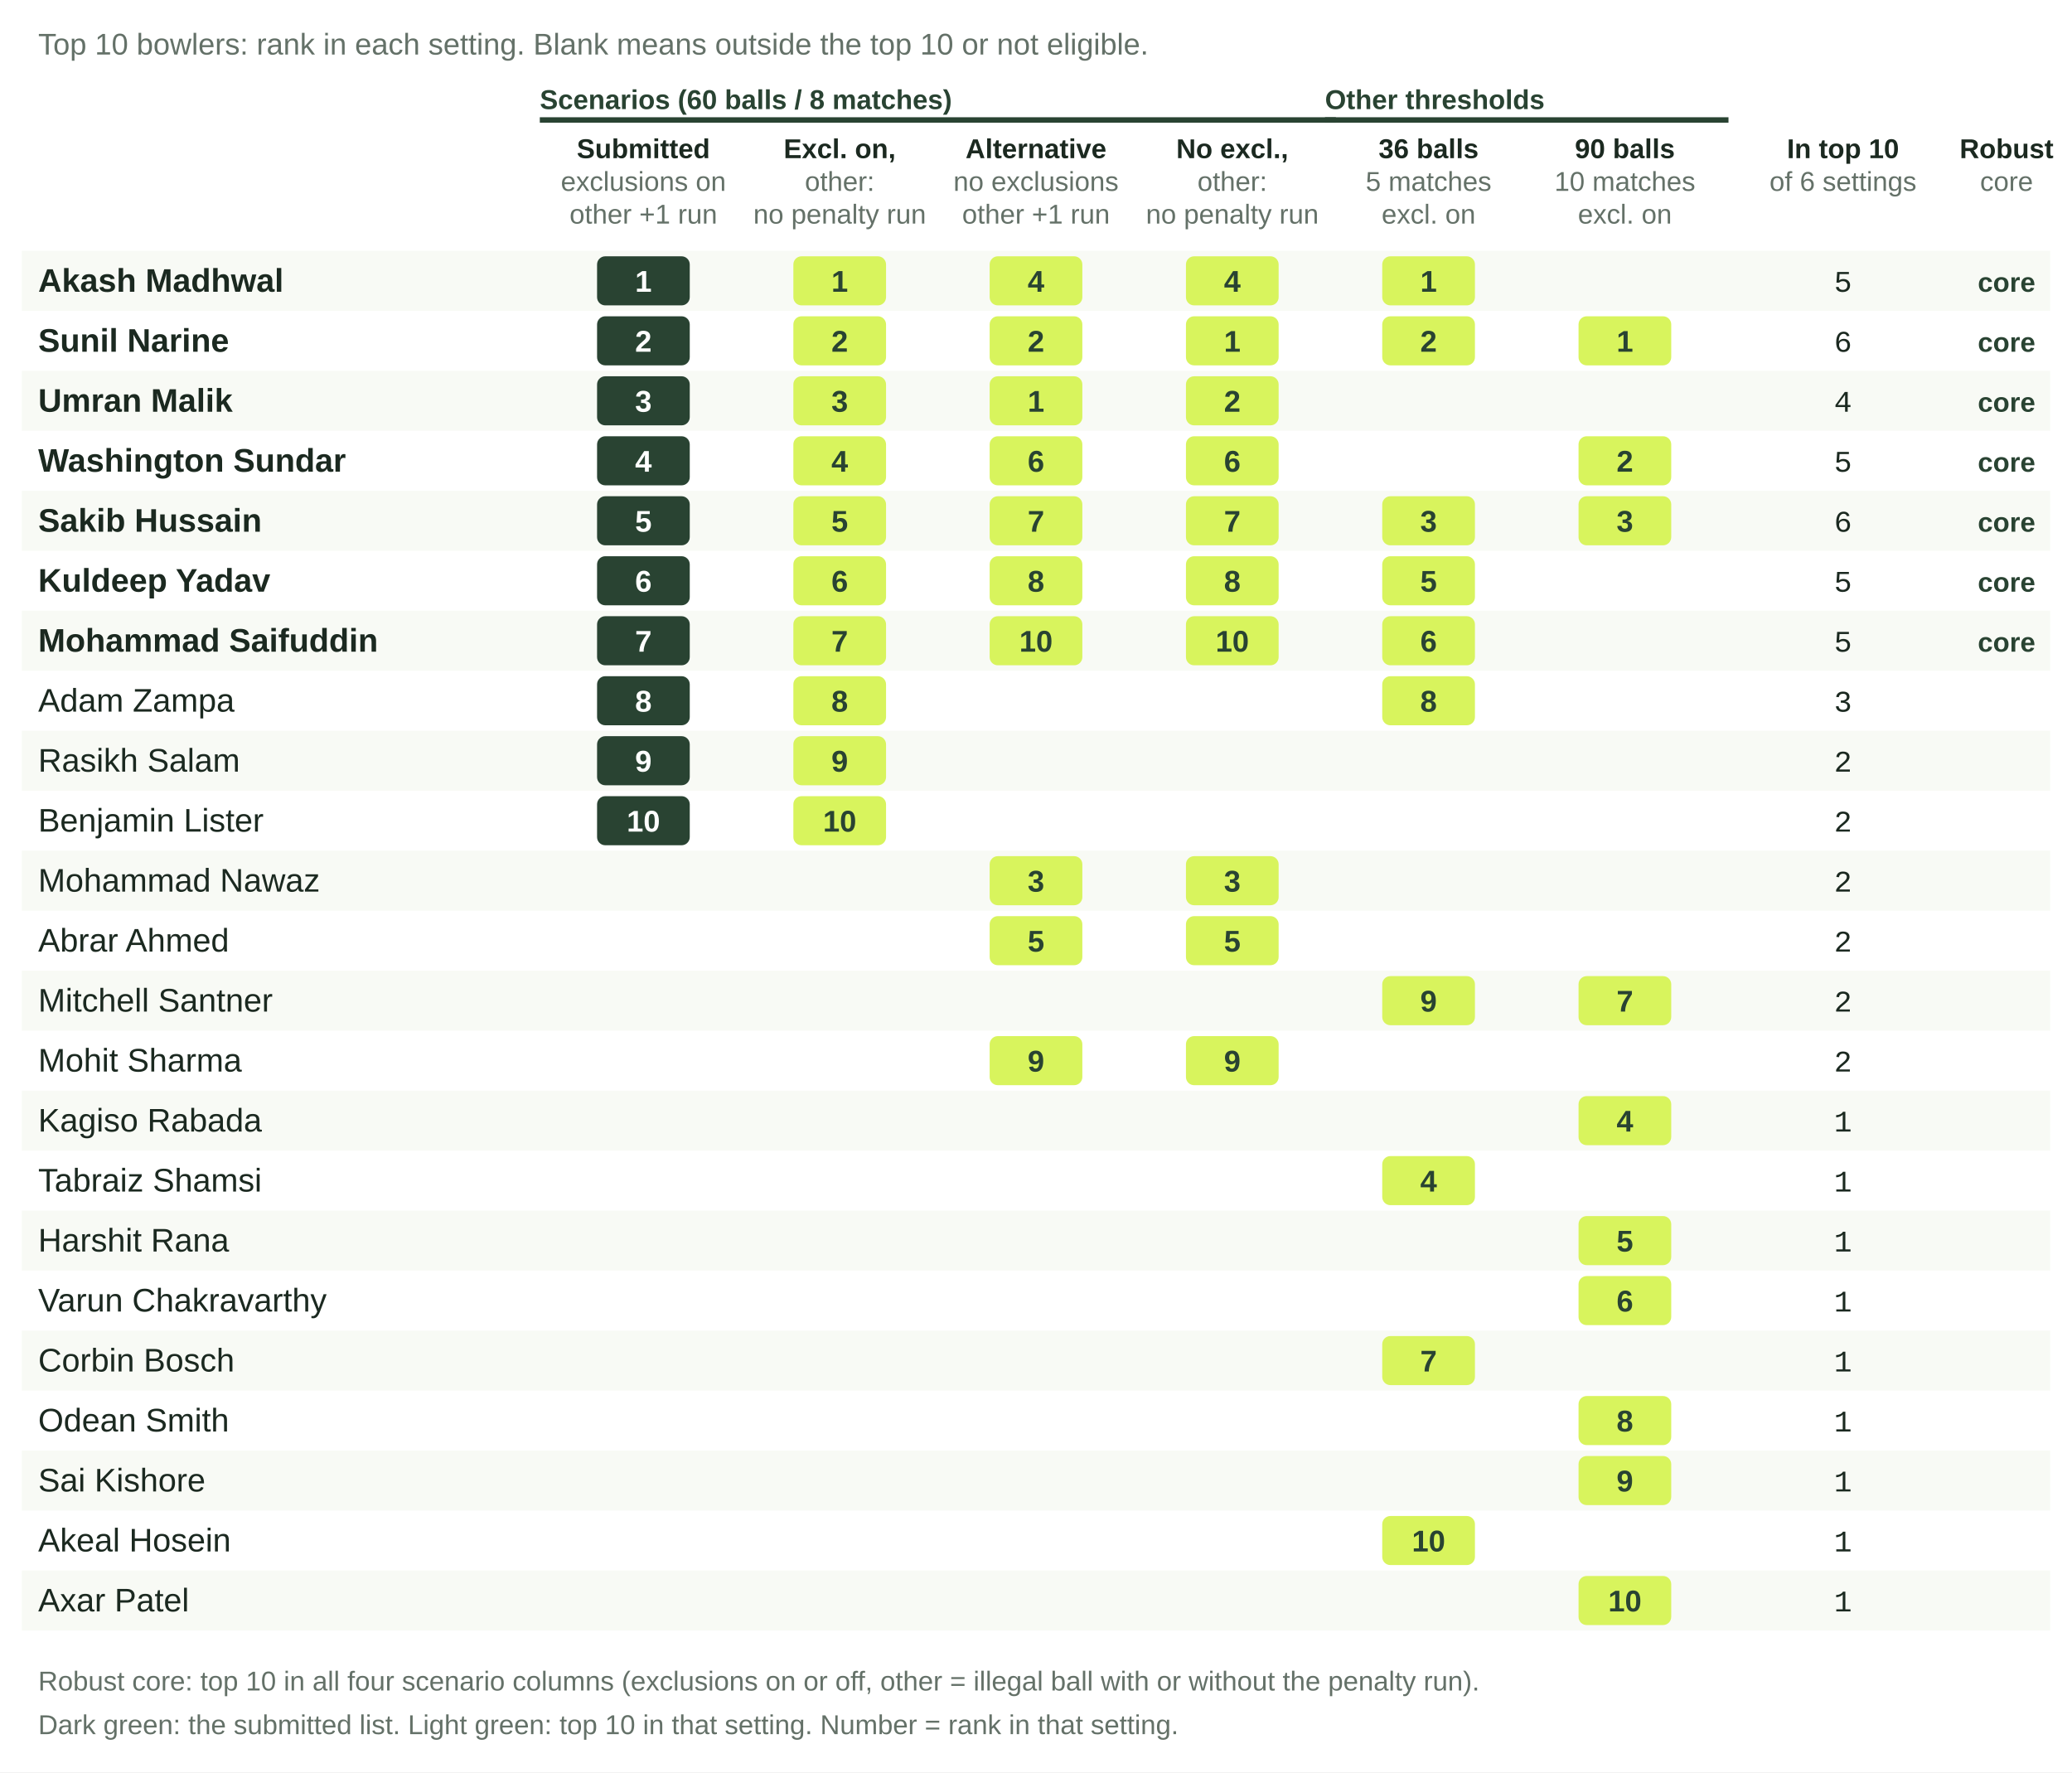
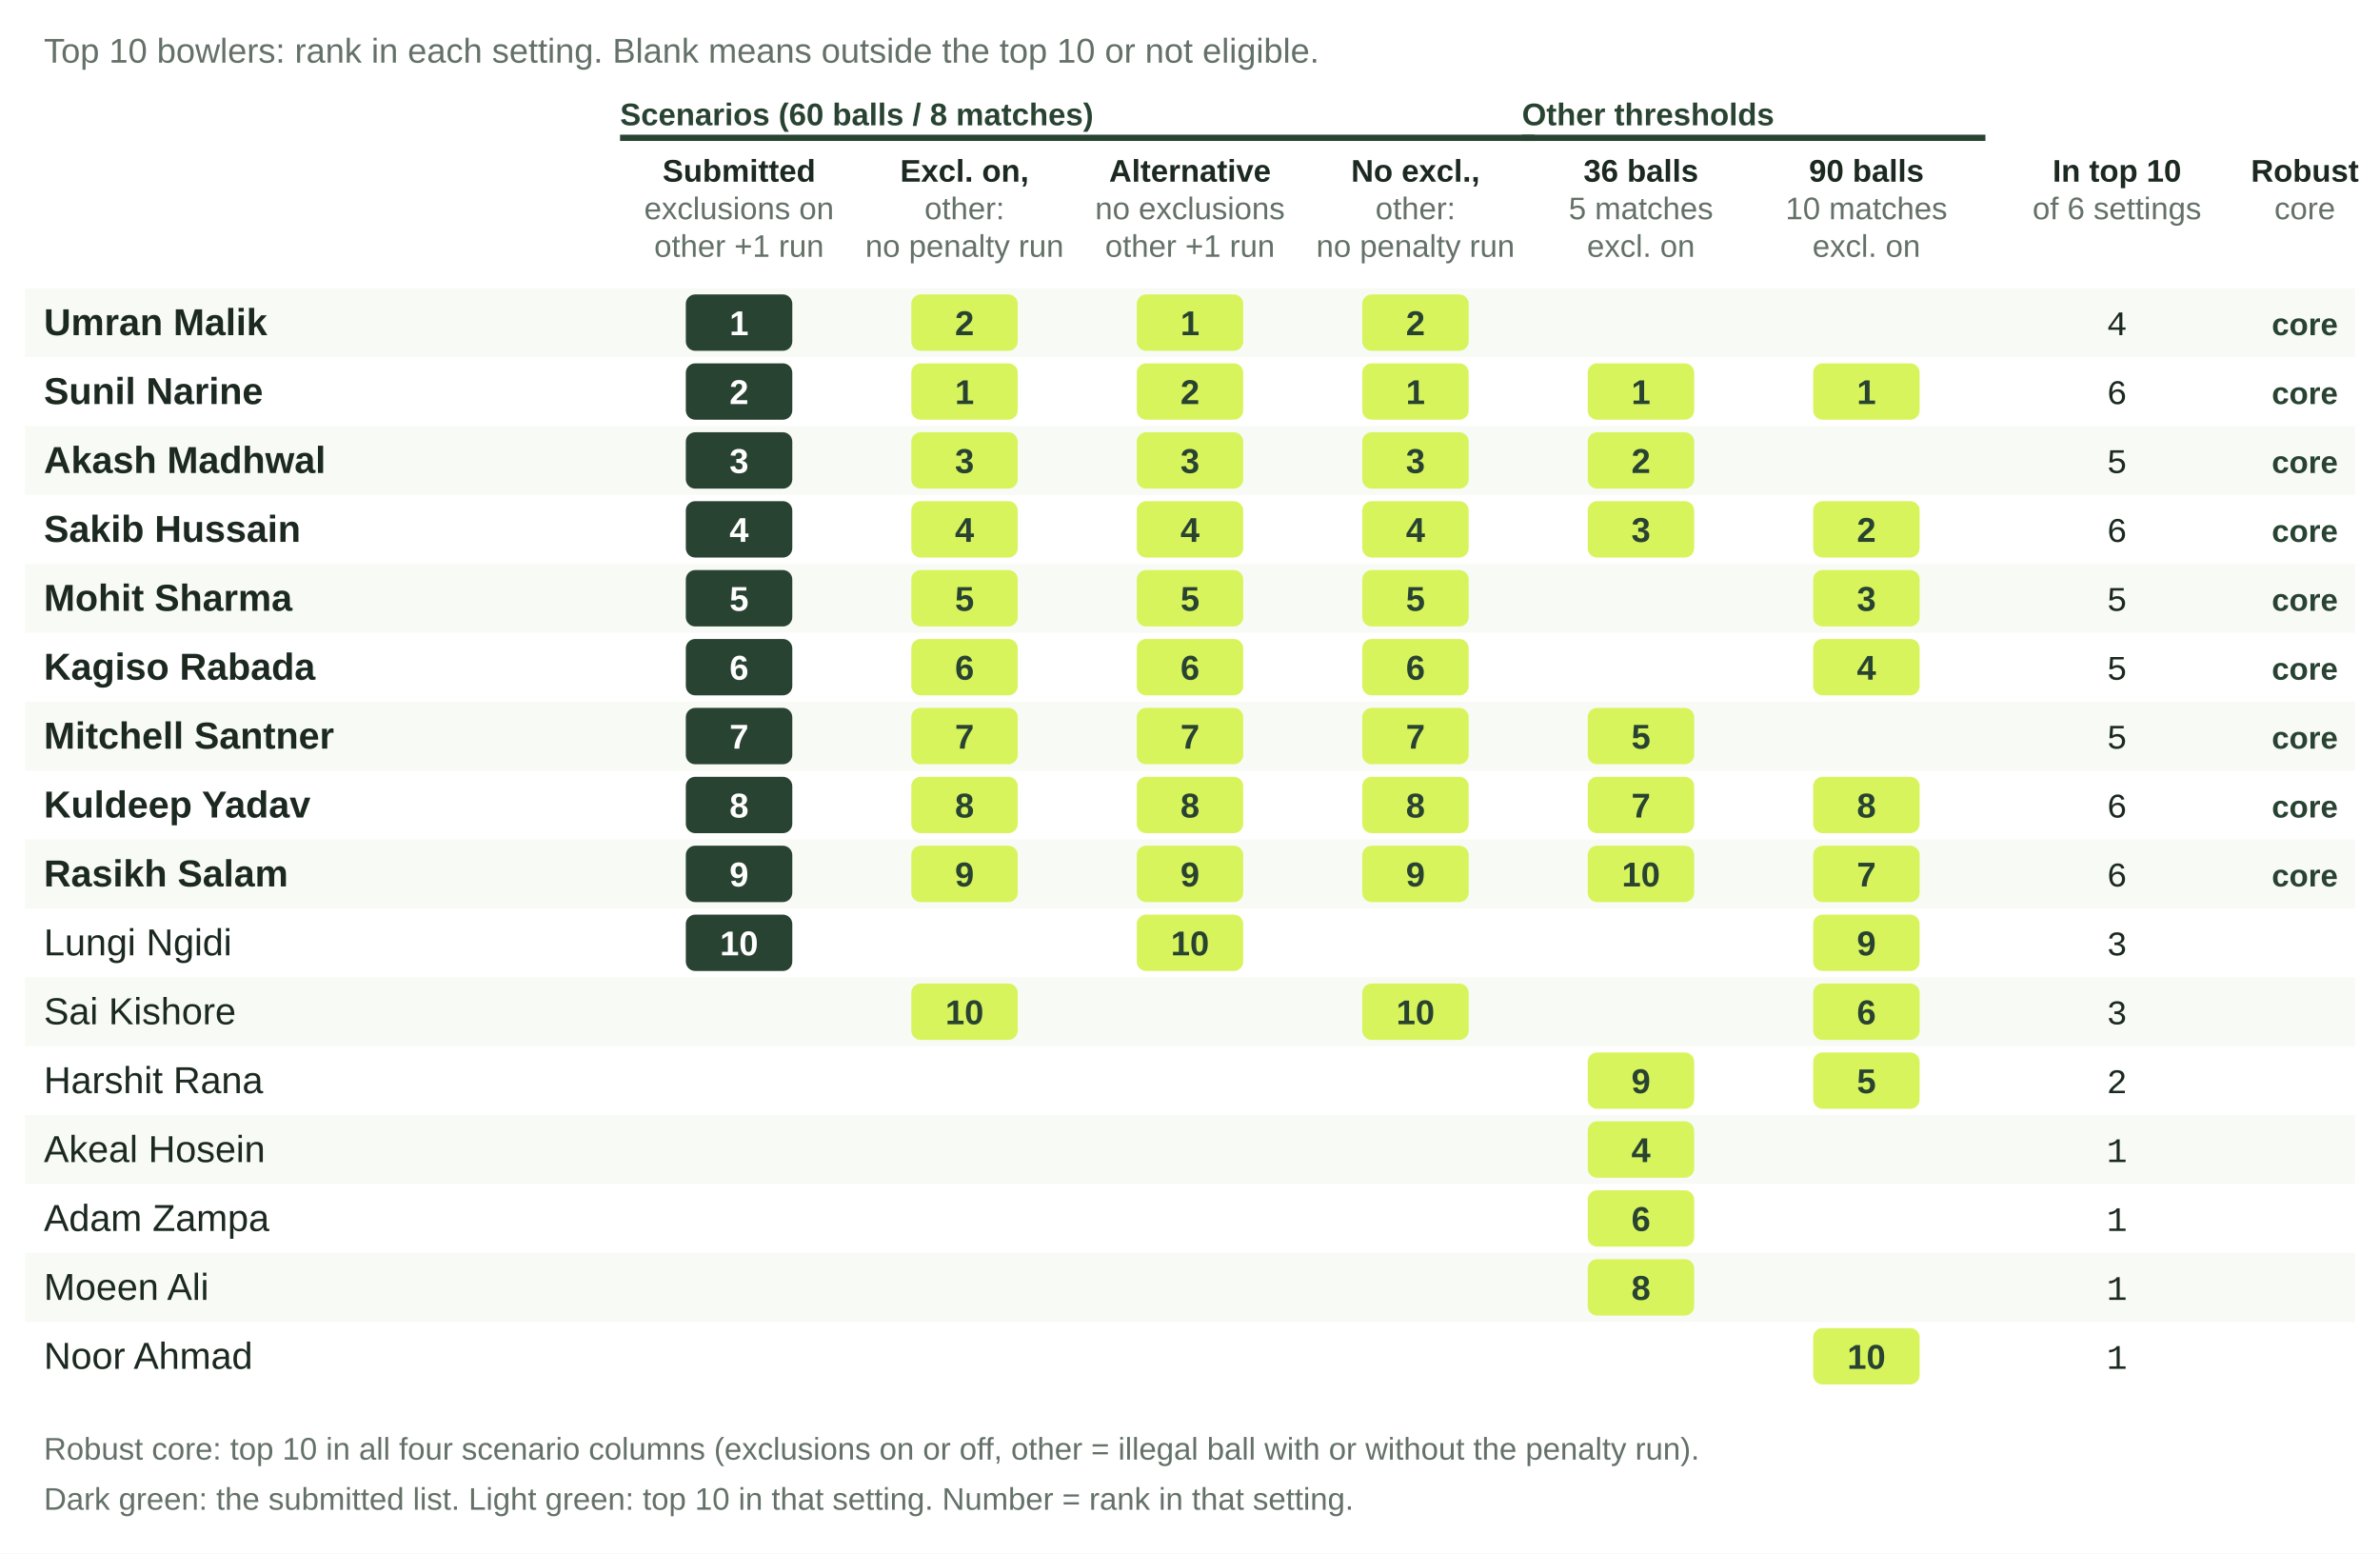
- <svg xmlns="http://www.w3.org/2000/svg" viewBox="0 0 760 650" width="760" height="650" role="img" aria-label="Top-10 membership of bowlers across settings">
-   <rect x="0" y="0" width="760" height="650" fill="#ffffff" />
+ <svg xmlns="http://www.w3.org/2000/svg" viewBox="0 0 760 496" width="760" height="496" role="img" aria-label="Top-10 membership of bowlers across settings">
+   <rect x="0" y="0" width="760" height="496" fill="#ffffff" />
  <text x="14" y="20" font-family="Segoe UI, Arial, sans-serif" font-size="11" font-weight="normal" fill="#647168" text-anchor="start">Top 10 bowlers: rank in each setting. Blank means outside the top 10 or not eligible.</text>
  <text x="198" y="40" font-family="Segoe UI, Arial, sans-serif" font-size="10" font-weight="700" fill="#294332" text-anchor="start">Scenarios (60 balls / 8 matches)</text>
  <line x1="198" y1="44" x2="490" y2="44" stroke="#294332" stroke-width="2" />
  <text x="486" y="40" font-family="Segoe UI, Arial, sans-serif" font-size="10" font-weight="700" fill="#294332" text-anchor="start">Other thresholds</text>
  <line x1="486" y1="44" x2="634" y2="44" stroke="#294332" stroke-width="2" />
  <text x="236" y="58" font-family="Segoe UI, Arial, sans-serif" font-size="10" font-weight="700" fill="#1b2920" text-anchor="middle">Submitted</text>
  <text x="236" y="70" font-family="Segoe UI, Arial, sans-serif" font-size="10" font-weight="normal" fill="#647168" text-anchor="middle">exclusions on</text>
  <text x="236" y="82" font-family="Segoe UI, Arial, sans-serif" font-size="10" font-weight="normal" fill="#647168" text-anchor="middle">other +1 run</text>
  <text x="308" y="58" font-family="Segoe UI, Arial, sans-serif" font-size="10" font-weight="700" fill="#1b2920" text-anchor="middle">Excl. on,</text>
  <text x="308" y="70" font-family="Segoe UI, Arial, sans-serif" font-size="10" font-weight="normal" fill="#647168" text-anchor="middle">other:</text>
  <text x="308" y="82" font-family="Segoe UI, Arial, sans-serif" font-size="10" font-weight="normal" fill="#647168" text-anchor="middle">no penalty run</text>
  <text x="380" y="58" font-family="Segoe UI, Arial, sans-serif" font-size="10" font-weight="700" fill="#1b2920" text-anchor="middle">Alternative</text>
  <text x="380" y="70" font-family="Segoe UI, Arial, sans-serif" font-size="10" font-weight="normal" fill="#647168" text-anchor="middle">no exclusions</text>
  <text x="380" y="82" font-family="Segoe UI, Arial, sans-serif" font-size="10" font-weight="normal" fill="#647168" text-anchor="middle">other +1 run</text>
  <text x="452" y="58" font-family="Segoe UI, Arial, sans-serif" font-size="10" font-weight="700" fill="#1b2920" text-anchor="middle">No excl.,</text>
  <text x="452" y="70" font-family="Segoe UI, Arial, sans-serif" font-size="10" font-weight="normal" fill="#647168" text-anchor="middle">other:</text>
  <text x="452" y="82" font-family="Segoe UI, Arial, sans-serif" font-size="10" font-weight="normal" fill="#647168" text-anchor="middle">no penalty run</text>
  <text x="524" y="58" font-family="Segoe UI, Arial, sans-serif" font-size="10" font-weight="700" fill="#1b2920" text-anchor="middle">36 balls</text>
  <text x="524" y="70" font-family="Segoe UI, Arial, sans-serif" font-size="10" font-weight="normal" fill="#647168" text-anchor="middle">5 matches</text>
  <text x="524" y="82" font-family="Segoe UI, Arial, sans-serif" font-size="10" font-weight="normal" fill="#647168" text-anchor="middle">excl. on</text>
  <text x="596" y="58" font-family="Segoe UI, Arial, sans-serif" font-size="10" font-weight="700" fill="#1b2920" text-anchor="middle">90 balls</text>
  <text x="596" y="70" font-family="Segoe UI, Arial, sans-serif" font-size="10" font-weight="normal" fill="#647168" text-anchor="middle">10 matches</text>
  <text x="596" y="82" font-family="Segoe UI, Arial, sans-serif" font-size="10" font-weight="normal" fill="#647168" text-anchor="middle">excl. on</text>
  <text x="676" y="58" font-family="Segoe UI, Arial, sans-serif" font-size="10" font-weight="700" fill="#1b2920" text-anchor="middle">In top 10</text>
  <text x="676" y="70" font-family="Segoe UI, Arial, sans-serif" font-size="10" font-weight="normal" fill="#647168" text-anchor="middle">of 6 settings</text>
  <text x="736" y="58" font-family="Segoe UI, Arial, sans-serif" font-size="10" font-weight="700" fill="#1b2920" text-anchor="middle">Robust</text>
  <text x="736" y="70" font-family="Segoe UI, Arial, sans-serif" font-size="10" font-weight="normal" fill="#647168" text-anchor="middle">core</text>
-   <g class="row" data-player="Akash Madhwal" data-ranks="1,1,4,4,1,-" data-count="5" data-core="yes">
+   <g class="row" data-player="Umran Malik" data-ranks="1,2,1,2,-,-" data-count="4" data-core="yes">
    <rect x="8" y="92" width="744" height="22" fill="#f8faf5" />
-     <text x="14" y="107" font-family="Segoe UI, Arial, sans-serif" font-size="12" font-weight="700" fill="#1b2920" text-anchor="start">Akash Madhwal</text>
+     <text x="14" y="107" font-family="Segoe UI, Arial, sans-serif" font-size="12" font-weight="700" fill="#1b2920" text-anchor="start">Umran Malik</text>
    <rect x="219" y="94" width="34" height="18" fill="#294332" rx="3" />
    <text x="236" y="107" font-family="Segoe UI, Arial, sans-serif" font-size="11" font-weight="700" fill="#ffffff" text-anchor="middle" class="v-rank">1</text>
    <rect x="291" y="94" width="34" height="18" fill="#d8f45d" rx="3" />
-     <text x="308" y="107" font-family="Segoe UI, Arial, sans-serif" font-size="11" font-weight="700" fill="#294332" text-anchor="middle" class="v-rank">1</text>
+     <text x="308" y="107" font-family="Segoe UI, Arial, sans-serif" font-size="11" font-weight="700" fill="#294332" text-anchor="middle" class="v-rank">2</text>
    <rect x="363" y="94" width="34" height="18" fill="#d8f45d" rx="3" />
-     <text x="380" y="107" font-family="Segoe UI, Arial, sans-serif" font-size="11" font-weight="700" fill="#294332" text-anchor="middle" class="v-rank">4</text>
+     <text x="380" y="107" font-family="Segoe UI, Arial, sans-serif" font-size="11" font-weight="700" fill="#294332" text-anchor="middle" class="v-rank">1</text>
    <rect x="435" y="94" width="34" height="18" fill="#d8f45d" rx="3" />
-     <text x="452" y="107" font-family="Segoe UI, Arial, sans-serif" font-size="11" font-weight="700" fill="#294332" text-anchor="middle" class="v-rank">4</text>
-     <rect x="507" y="94" width="34" height="18" fill="#d8f45d" rx="3" />
-     <text x="524" y="107" font-family="Segoe UI, Arial, sans-serif" font-size="11" font-weight="700" fill="#294332" text-anchor="middle" class="v-rank">1</text>
-     <text x="676" y="107" font-family="Consolas, Courier New, monospace" font-size="11" font-weight="normal" fill="#1b2920" text-anchor="middle">5</text>
+     <text x="452" y="107" font-family="Segoe UI, Arial, sans-serif" font-size="11" font-weight="700" fill="#294332" text-anchor="middle" class="v-rank">2</text>
+     <text x="676" y="107" font-family="Consolas, Courier New, monospace" font-size="11" font-weight="normal" fill="#1b2920" text-anchor="middle">4</text>
    <text x="736" y="107" font-family="Segoe UI, Arial, sans-serif" font-size="10" font-weight="700" fill="#294332" text-anchor="middle">core</text>
  </g>
-   <g class="row" data-player="Sunil Narine" data-ranks="2,2,2,1,2,1" data-count="6" data-core="yes">
+   <g class="row" data-player="Sunil Narine" data-ranks="2,1,2,1,1,1" data-count="6" data-core="yes">
    <text x="14" y="129" font-family="Segoe UI, Arial, sans-serif" font-size="12" font-weight="700" fill="#1b2920" text-anchor="start">Sunil Narine</text>
    <rect x="219" y="116" width="34" height="18" fill="#294332" rx="3" />
    <text x="236" y="129" font-family="Segoe UI, Arial, sans-serif" font-size="11" font-weight="700" fill="#ffffff" text-anchor="middle" class="v-rank">2</text>
    <rect x="291" y="116" width="34" height="18" fill="#d8f45d" rx="3" />
-     <text x="308" y="129" font-family="Segoe UI, Arial, sans-serif" font-size="11" font-weight="700" fill="#294332" text-anchor="middle" class="v-rank">2</text>
+     <text x="308" y="129" font-family="Segoe UI, Arial, sans-serif" font-size="11" font-weight="700" fill="#294332" text-anchor="middle" class="v-rank">1</text>
    <rect x="363" y="116" width="34" height="18" fill="#d8f45d" rx="3" />
    <text x="380" y="129" font-family="Segoe UI, Arial, sans-serif" font-size="11" font-weight="700" fill="#294332" text-anchor="middle" class="v-rank">2</text>
    <rect x="435" y="116" width="34" height="18" fill="#d8f45d" rx="3" />
    <text x="452" y="129" font-family="Segoe UI, Arial, sans-serif" font-size="11" font-weight="700" fill="#294332" text-anchor="middle" class="v-rank">1</text>
    <rect x="507" y="116" width="34" height="18" fill="#d8f45d" rx="3" />
-     <text x="524" y="129" font-family="Segoe UI, Arial, sans-serif" font-size="11" font-weight="700" fill="#294332" text-anchor="middle" class="v-rank">2</text>
+     <text x="524" y="129" font-family="Segoe UI, Arial, sans-serif" font-size="11" font-weight="700" fill="#294332" text-anchor="middle" class="v-rank">1</text>
    <rect x="579" y="116" width="34" height="18" fill="#d8f45d" rx="3" />
    <text x="596" y="129" font-family="Segoe UI, Arial, sans-serif" font-size="11" font-weight="700" fill="#294332" text-anchor="middle" class="v-rank">1</text>
    <text x="676" y="129" font-family="Consolas, Courier New, monospace" font-size="11" font-weight="normal" fill="#1b2920" text-anchor="middle">6</text>
    <text x="736" y="129" font-family="Segoe UI, Arial, sans-serif" font-size="10" font-weight="700" fill="#294332" text-anchor="middle">core</text>
  </g>
-   <g class="row" data-player="Umran Malik" data-ranks="3,3,1,2,-,-" data-count="4" data-core="yes">
+   <g class="row" data-player="Akash Madhwal" data-ranks="3,3,3,3,2,-" data-count="5" data-core="yes">
    <rect x="8" y="136" width="744" height="22" fill="#f8faf5" />
-     <text x="14" y="151" font-family="Segoe UI, Arial, sans-serif" font-size="12" font-weight="700" fill="#1b2920" text-anchor="start">Umran Malik</text>
+     <text x="14" y="151" font-family="Segoe UI, Arial, sans-serif" font-size="12" font-weight="700" fill="#1b2920" text-anchor="start">Akash Madhwal</text>
    <rect x="219" y="138" width="34" height="18" fill="#294332" rx="3" />
    <text x="236" y="151" font-family="Segoe UI, Arial, sans-serif" font-size="11" font-weight="700" fill="#ffffff" text-anchor="middle" class="v-rank">3</text>
    <rect x="291" y="138" width="34" height="18" fill="#d8f45d" rx="3" />
    <text x="308" y="151" font-family="Segoe UI, Arial, sans-serif" font-size="11" font-weight="700" fill="#294332" text-anchor="middle" class="v-rank">3</text>
    <rect x="363" y="138" width="34" height="18" fill="#d8f45d" rx="3" />
-     <text x="380" y="151" font-family="Segoe UI, Arial, sans-serif" font-size="11" font-weight="700" fill="#294332" text-anchor="middle" class="v-rank">1</text>
+     <text x="380" y="151" font-family="Segoe UI, Arial, sans-serif" font-size="11" font-weight="700" fill="#294332" text-anchor="middle" class="v-rank">3</text>
    <rect x="435" y="138" width="34" height="18" fill="#d8f45d" rx="3" />
-     <text x="452" y="151" font-family="Segoe UI, Arial, sans-serif" font-size="11" font-weight="700" fill="#294332" text-anchor="middle" class="v-rank">2</text>
-     <text x="676" y="151" font-family="Consolas, Courier New, monospace" font-size="11" font-weight="normal" fill="#1b2920" text-anchor="middle">4</text>
+     <text x="452" y="151" font-family="Segoe UI, Arial, sans-serif" font-size="11" font-weight="700" fill="#294332" text-anchor="middle" class="v-rank">3</text>
+     <rect x="507" y="138" width="34" height="18" fill="#d8f45d" rx="3" />
+     <text x="524" y="151" font-family="Segoe UI, Arial, sans-serif" font-size="11" font-weight="700" fill="#294332" text-anchor="middle" class="v-rank">2</text>
+     <text x="676" y="151" font-family="Consolas, Courier New, monospace" font-size="11" font-weight="normal" fill="#1b2920" text-anchor="middle">5</text>
    <text x="736" y="151" font-family="Segoe UI, Arial, sans-serif" font-size="10" font-weight="700" fill="#294332" text-anchor="middle">core</text>
  </g>
-   <g class="row" data-player="Washington Sundar" data-ranks="4,4,6,6,-,2" data-count="5" data-core="yes">
-     <text x="14" y="173" font-family="Segoe UI, Arial, sans-serif" font-size="12" font-weight="700" fill="#1b2920" text-anchor="start">Washington Sundar</text>
+   <g class="row" data-player="Sakib Hussain" data-ranks="4,4,4,4,3,2" data-count="6" data-core="yes">
+     <text x="14" y="173" font-family="Segoe UI, Arial, sans-serif" font-size="12" font-weight="700" fill="#1b2920" text-anchor="start">Sakib Hussain</text>
    <rect x="219" y="160" width="34" height="18" fill="#294332" rx="3" />
    <text x="236" y="173" font-family="Segoe UI, Arial, sans-serif" font-size="11" font-weight="700" fill="#ffffff" text-anchor="middle" class="v-rank">4</text>
    <rect x="291" y="160" width="34" height="18" fill="#d8f45d" rx="3" />
    <text x="308" y="173" font-family="Segoe UI, Arial, sans-serif" font-size="11" font-weight="700" fill="#294332" text-anchor="middle" class="v-rank">4</text>
    <rect x="363" y="160" width="34" height="18" fill="#d8f45d" rx="3" />
-     <text x="380" y="173" font-family="Segoe UI, Arial, sans-serif" font-size="11" font-weight="700" fill="#294332" text-anchor="middle" class="v-rank">6</text>
+     <text x="380" y="173" font-family="Segoe UI, Arial, sans-serif" font-size="11" font-weight="700" fill="#294332" text-anchor="middle" class="v-rank">4</text>
    <rect x="435" y="160" width="34" height="18" fill="#d8f45d" rx="3" />
-     <text x="452" y="173" font-family="Segoe UI, Arial, sans-serif" font-size="11" font-weight="700" fill="#294332" text-anchor="middle" class="v-rank">6</text>
+     <text x="452" y="173" font-family="Segoe UI, Arial, sans-serif" font-size="11" font-weight="700" fill="#294332" text-anchor="middle" class="v-rank">4</text>
+     <rect x="507" y="160" width="34" height="18" fill="#d8f45d" rx="3" />
+     <text x="524" y="173" font-family="Segoe UI, Arial, sans-serif" font-size="11" font-weight="700" fill="#294332" text-anchor="middle" class="v-rank">3</text>
    <rect x="579" y="160" width="34" height="18" fill="#d8f45d" rx="3" />
    <text x="596" y="173" font-family="Segoe UI, Arial, sans-serif" font-size="11" font-weight="700" fill="#294332" text-anchor="middle" class="v-rank">2</text>
-     <text x="676" y="173" font-family="Consolas, Courier New, monospace" font-size="11" font-weight="normal" fill="#1b2920" text-anchor="middle">5</text>
+     <text x="676" y="173" font-family="Consolas, Courier New, monospace" font-size="11" font-weight="normal" fill="#1b2920" text-anchor="middle">6</text>
    <text x="736" y="173" font-family="Segoe UI, Arial, sans-serif" font-size="10" font-weight="700" fill="#294332" text-anchor="middle">core</text>
  </g>
-   <g class="row" data-player="Sakib Hussain" data-ranks="5,5,7,7,3,3" data-count="6" data-core="yes">
+   <g class="row" data-player="Mohit Sharma" data-ranks="5,5,5,5,-,3" data-count="5" data-core="yes">
    <rect x="8" y="180" width="744" height="22" fill="#f8faf5" />
-     <text x="14" y="195" font-family="Segoe UI, Arial, sans-serif" font-size="12" font-weight="700" fill="#1b2920" text-anchor="start">Sakib Hussain</text>
+     <text x="14" y="195" font-family="Segoe UI, Arial, sans-serif" font-size="12" font-weight="700" fill="#1b2920" text-anchor="start">Mohit Sharma</text>
    <rect x="219" y="182" width="34" height="18" fill="#294332" rx="3" />
    <text x="236" y="195" font-family="Segoe UI, Arial, sans-serif" font-size="11" font-weight="700" fill="#ffffff" text-anchor="middle" class="v-rank">5</text>
    <rect x="291" y="182" width="34" height="18" fill="#d8f45d" rx="3" />
    <text x="308" y="195" font-family="Segoe UI, Arial, sans-serif" font-size="11" font-weight="700" fill="#294332" text-anchor="middle" class="v-rank">5</text>
    <rect x="363" y="182" width="34" height="18" fill="#d8f45d" rx="3" />
-     <text x="380" y="195" font-family="Segoe UI, Arial, sans-serif" font-size="11" font-weight="700" fill="#294332" text-anchor="middle" class="v-rank">7</text>
+     <text x="380" y="195" font-family="Segoe UI, Arial, sans-serif" font-size="11" font-weight="700" fill="#294332" text-anchor="middle" class="v-rank">5</text>
    <rect x="435" y="182" width="34" height="18" fill="#d8f45d" rx="3" />
-     <text x="452" y="195" font-family="Segoe UI, Arial, sans-serif" font-size="11" font-weight="700" fill="#294332" text-anchor="middle" class="v-rank">7</text>
-     <rect x="507" y="182" width="34" height="18" fill="#d8f45d" rx="3" />
-     <text x="524" y="195" font-family="Segoe UI, Arial, sans-serif" font-size="11" font-weight="700" fill="#294332" text-anchor="middle" class="v-rank">3</text>
+     <text x="452" y="195" font-family="Segoe UI, Arial, sans-serif" font-size="11" font-weight="700" fill="#294332" text-anchor="middle" class="v-rank">5</text>
    <rect x="579" y="182" width="34" height="18" fill="#d8f45d" rx="3" />
    <text x="596" y="195" font-family="Segoe UI, Arial, sans-serif" font-size="11" font-weight="700" fill="#294332" text-anchor="middle" class="v-rank">3</text>
-     <text x="676" y="195" font-family="Consolas, Courier New, monospace" font-size="11" font-weight="normal" fill="#1b2920" text-anchor="middle">6</text>
+     <text x="676" y="195" font-family="Consolas, Courier New, monospace" font-size="11" font-weight="normal" fill="#1b2920" text-anchor="middle">5</text>
    <text x="736" y="195" font-family="Segoe UI, Arial, sans-serif" font-size="10" font-weight="700" fill="#294332" text-anchor="middle">core</text>
  </g>
-   <g class="row" data-player="Kuldeep Yadav" data-ranks="6,6,8,8,5,-" data-count="5" data-core="yes">
-     <text x="14" y="217" font-family="Segoe UI, Arial, sans-serif" font-size="12" font-weight="700" fill="#1b2920" text-anchor="start">Kuldeep Yadav</text>
+   <g class="row" data-player="Kagiso Rabada" data-ranks="6,6,6,6,-,4" data-count="5" data-core="yes">
+     <text x="14" y="217" font-family="Segoe UI, Arial, sans-serif" font-size="12" font-weight="700" fill="#1b2920" text-anchor="start">Kagiso Rabada</text>
    <rect x="219" y="204" width="34" height="18" fill="#294332" rx="3" />
    <text x="236" y="217" font-family="Segoe UI, Arial, sans-serif" font-size="11" font-weight="700" fill="#ffffff" text-anchor="middle" class="v-rank">6</text>
    <rect x="291" y="204" width="34" height="18" fill="#d8f45d" rx="3" />
    <text x="308" y="217" font-family="Segoe UI, Arial, sans-serif" font-size="11" font-weight="700" fill="#294332" text-anchor="middle" class="v-rank">6</text>
    <rect x="363" y="204" width="34" height="18" fill="#d8f45d" rx="3" />
-     <text x="380" y="217" font-family="Segoe UI, Arial, sans-serif" font-size="11" font-weight="700" fill="#294332" text-anchor="middle" class="v-rank">8</text>
+     <text x="380" y="217" font-family="Segoe UI, Arial, sans-serif" font-size="11" font-weight="700" fill="#294332" text-anchor="middle" class="v-rank">6</text>
    <rect x="435" y="204" width="34" height="18" fill="#d8f45d" rx="3" />
-     <text x="452" y="217" font-family="Segoe UI, Arial, sans-serif" font-size="11" font-weight="700" fill="#294332" text-anchor="middle" class="v-rank">8</text>
-     <rect x="507" y="204" width="34" height="18" fill="#d8f45d" rx="3" />
-     <text x="524" y="217" font-family="Segoe UI, Arial, sans-serif" font-size="11" font-weight="700" fill="#294332" text-anchor="middle" class="v-rank">5</text>
+     <text x="452" y="217" font-family="Segoe UI, Arial, sans-serif" font-size="11" font-weight="700" fill="#294332" text-anchor="middle" class="v-rank">6</text>
+     <rect x="579" y="204" width="34" height="18" fill="#d8f45d" rx="3" />
+     <text x="596" y="217" font-family="Segoe UI, Arial, sans-serif" font-size="11" font-weight="700" fill="#294332" text-anchor="middle" class="v-rank">4</text>
    <text x="676" y="217" font-family="Consolas, Courier New, monospace" font-size="11" font-weight="normal" fill="#1b2920" text-anchor="middle">5</text>
    <text x="736" y="217" font-family="Segoe UI, Arial, sans-serif" font-size="10" font-weight="700" fill="#294332" text-anchor="middle">core</text>
  </g>
-   <g class="row" data-player="Mohammad Saifuddin" data-ranks="7,7,10,10,6,-" data-count="5" data-core="yes">
+   <g class="row" data-player="Mitchell Santner" data-ranks="7,7,7,7,5,-" data-count="5" data-core="yes">
    <rect x="8" y="224" width="744" height="22" fill="#f8faf5" />
-     <text x="14" y="239" font-family="Segoe UI, Arial, sans-serif" font-size="12" font-weight="700" fill="#1b2920" text-anchor="start">Mohammad Saifuddin</text>
+     <text x="14" y="239" font-family="Segoe UI, Arial, sans-serif" font-size="12" font-weight="700" fill="#1b2920" text-anchor="start">Mitchell Santner</text>
    <rect x="219" y="226" width="34" height="18" fill="#294332" rx="3" />
    <text x="236" y="239" font-family="Segoe UI, Arial, sans-serif" font-size="11" font-weight="700" fill="#ffffff" text-anchor="middle" class="v-rank">7</text>
    <rect x="291" y="226" width="34" height="18" fill="#d8f45d" rx="3" />
    <text x="308" y="239" font-family="Segoe UI, Arial, sans-serif" font-size="11" font-weight="700" fill="#294332" text-anchor="middle" class="v-rank">7</text>
    <rect x="363" y="226" width="34" height="18" fill="#d8f45d" rx="3" />
-     <text x="380" y="239" font-family="Segoe UI, Arial, sans-serif" font-size="11" font-weight="700" fill="#294332" text-anchor="middle" class="v-rank">10</text>
+     <text x="380" y="239" font-family="Segoe UI, Arial, sans-serif" font-size="11" font-weight="700" fill="#294332" text-anchor="middle" class="v-rank">7</text>
    <rect x="435" y="226" width="34" height="18" fill="#d8f45d" rx="3" />
-     <text x="452" y="239" font-family="Segoe UI, Arial, sans-serif" font-size="11" font-weight="700" fill="#294332" text-anchor="middle" class="v-rank">10</text>
+     <text x="452" y="239" font-family="Segoe UI, Arial, sans-serif" font-size="11" font-weight="700" fill="#294332" text-anchor="middle" class="v-rank">7</text>
    <rect x="507" y="226" width="34" height="18" fill="#d8f45d" rx="3" />
-     <text x="524" y="239" font-family="Segoe UI, Arial, sans-serif" font-size="11" font-weight="700" fill="#294332" text-anchor="middle" class="v-rank">6</text>
+     <text x="524" y="239" font-family="Segoe UI, Arial, sans-serif" font-size="11" font-weight="700" fill="#294332" text-anchor="middle" class="v-rank">5</text>
    <text x="676" y="239" font-family="Consolas, Courier New, monospace" font-size="11" font-weight="normal" fill="#1b2920" text-anchor="middle">5</text>
    <text x="736" y="239" font-family="Segoe UI, Arial, sans-serif" font-size="10" font-weight="700" fill="#294332" text-anchor="middle">core</text>
  </g>
-   <g class="row" data-player="Adam Zampa" data-ranks="8,8,-,-,8,-" data-count="3" data-core="no">
-     <text x="14" y="261" font-family="Segoe UI, Arial, sans-serif" font-size="12" font-weight="normal" fill="#1b2920" text-anchor="start">Adam Zampa</text>
+   <g class="row" data-player="Kuldeep Yadav" data-ranks="8,8,8,8,7,8" data-count="6" data-core="yes">
+     <text x="14" y="261" font-family="Segoe UI, Arial, sans-serif" font-size="12" font-weight="700" fill="#1b2920" text-anchor="start">Kuldeep Yadav</text>
    <rect x="219" y="248" width="34" height="18" fill="#294332" rx="3" />
    <text x="236" y="261" font-family="Segoe UI, Arial, sans-serif" font-size="11" font-weight="700" fill="#ffffff" text-anchor="middle" class="v-rank">8</text>
    <rect x="291" y="248" width="34" height="18" fill="#d8f45d" rx="3" />
    <text x="308" y="261" font-family="Segoe UI, Arial, sans-serif" font-size="11" font-weight="700" fill="#294332" text-anchor="middle" class="v-rank">8</text>
+     <rect x="363" y="248" width="34" height="18" fill="#d8f45d" rx="3" />
+     <text x="380" y="261" font-family="Segoe UI, Arial, sans-serif" font-size="11" font-weight="700" fill="#294332" text-anchor="middle" class="v-rank">8</text>
+     <rect x="435" y="248" width="34" height="18" fill="#d8f45d" rx="3" />
+     <text x="452" y="261" font-family="Segoe UI, Arial, sans-serif" font-size="11" font-weight="700" fill="#294332" text-anchor="middle" class="v-rank">8</text>
    <rect x="507" y="248" width="34" height="18" fill="#d8f45d" rx="3" />
-     <text x="524" y="261" font-family="Segoe UI, Arial, sans-serif" font-size="11" font-weight="700" fill="#294332" text-anchor="middle" class="v-rank">8</text>
-     <text x="676" y="261" font-family="Consolas, Courier New, monospace" font-size="11" font-weight="normal" fill="#1b2920" text-anchor="middle">3</text>
-   </g>
-   <g class="row" data-player="Rasikh Salam" data-ranks="9,9,-,-,-,-" data-count="2" data-core="no">
+     <text x="524" y="261" font-family="Segoe UI, Arial, sans-serif" font-size="11" font-weight="700" fill="#294332" text-anchor="middle" class="v-rank">7</text>
+     <rect x="579" y="248" width="34" height="18" fill="#d8f45d" rx="3" />
+     <text x="596" y="261" font-family="Segoe UI, Arial, sans-serif" font-size="11" font-weight="700" fill="#294332" text-anchor="middle" class="v-rank">8</text>
+     <text x="676" y="261" font-family="Consolas, Courier New, monospace" font-size="11" font-weight="normal" fill="#1b2920" text-anchor="middle">6</text>
+     <text x="736" y="261" font-family="Segoe UI, Arial, sans-serif" font-size="10" font-weight="700" fill="#294332" text-anchor="middle">core</text>
+   </g>
+   <g class="row" data-player="Rasikh Salam" data-ranks="9,9,9,9,10,7" data-count="6" data-core="yes">
    <rect x="8" y="268" width="744" height="22" fill="#f8faf5" />
-     <text x="14" y="283" font-family="Segoe UI, Arial, sans-serif" font-size="12" font-weight="normal" fill="#1b2920" text-anchor="start">Rasikh Salam</text>
+     <text x="14" y="283" font-family="Segoe UI, Arial, sans-serif" font-size="12" font-weight="700" fill="#1b2920" text-anchor="start">Rasikh Salam</text>
    <rect x="219" y="270" width="34" height="18" fill="#294332" rx="3" />
    <text x="236" y="283" font-family="Segoe UI, Arial, sans-serif" font-size="11" font-weight="700" fill="#ffffff" text-anchor="middle" class="v-rank">9</text>
    <rect x="291" y="270" width="34" height="18" fill="#d8f45d" rx="3" />
    <text x="308" y="283" font-family="Segoe UI, Arial, sans-serif" font-size="11" font-weight="700" fill="#294332" text-anchor="middle" class="v-rank">9</text>
-     <text x="676" y="283" font-family="Consolas, Courier New, monospace" font-size="11" font-weight="normal" fill="#1b2920" text-anchor="middle">2</text>
-   </g>
-   <g class="row" data-player="Benjamin Lister" data-ranks="10,10,-,-,-,-" data-count="2" data-core="no">
-     <text x="14" y="305" font-family="Segoe UI, Arial, sans-serif" font-size="12" font-weight="normal" fill="#1b2920" text-anchor="start">Benjamin Lister</text>
+     <rect x="363" y="270" width="34" height="18" fill="#d8f45d" rx="3" />
+     <text x="380" y="283" font-family="Segoe UI, Arial, sans-serif" font-size="11" font-weight="700" fill="#294332" text-anchor="middle" class="v-rank">9</text>
+     <rect x="435" y="270" width="34" height="18" fill="#d8f45d" rx="3" />
+     <text x="452" y="283" font-family="Segoe UI, Arial, sans-serif" font-size="11" font-weight="700" fill="#294332" text-anchor="middle" class="v-rank">9</text>
+     <rect x="507" y="270" width="34" height="18" fill="#d8f45d" rx="3" />
+     <text x="524" y="283" font-family="Segoe UI, Arial, sans-serif" font-size="11" font-weight="700" fill="#294332" text-anchor="middle" class="v-rank">10</text>
+     <rect x="579" y="270" width="34" height="18" fill="#d8f45d" rx="3" />
+     <text x="596" y="283" font-family="Segoe UI, Arial, sans-serif" font-size="11" font-weight="700" fill="#294332" text-anchor="middle" class="v-rank">7</text>
+     <text x="676" y="283" font-family="Consolas, Courier New, monospace" font-size="11" font-weight="normal" fill="#1b2920" text-anchor="middle">6</text>
+     <text x="736" y="283" font-family="Segoe UI, Arial, sans-serif" font-size="10" font-weight="700" fill="#294332" text-anchor="middle">core</text>
+   </g>
+   <g class="row" data-player="Lungi Ngidi" data-ranks="10,-,10,-,-,9" data-count="3" data-core="no">
+     <text x="14" y="305" font-family="Segoe UI, Arial, sans-serif" font-size="12" font-weight="normal" fill="#1b2920" text-anchor="start">Lungi Ngidi</text>
    <rect x="219" y="292" width="34" height="18" fill="#294332" rx="3" />
    <text x="236" y="305" font-family="Segoe UI, Arial, sans-serif" font-size="11" font-weight="700" fill="#ffffff" text-anchor="middle" class="v-rank">10</text>
-     <rect x="291" y="292" width="34" height="18" fill="#d8f45d" rx="3" />
-     <text x="308" y="305" font-family="Segoe UI, Arial, sans-serif" font-size="11" font-weight="700" fill="#294332" text-anchor="middle" class="v-rank">10</text>
-     <text x="676" y="305" font-family="Consolas, Courier New, monospace" font-size="11" font-weight="normal" fill="#1b2920" text-anchor="middle">2</text>
-   </g>
-   <g class="row" data-player="Mohammad Nawaz" data-ranks="-,-,3,3,-,-" data-count="2" data-core="no">
+     <rect x="363" y="292" width="34" height="18" fill="#d8f45d" rx="3" />
+     <text x="380" y="305" font-family="Segoe UI, Arial, sans-serif" font-size="11" font-weight="700" fill="#294332" text-anchor="middle" class="v-rank">10</text>
+     <rect x="579" y="292" width="34" height="18" fill="#d8f45d" rx="3" />
+     <text x="596" y="305" font-family="Segoe UI, Arial, sans-serif" font-size="11" font-weight="700" fill="#294332" text-anchor="middle" class="v-rank">9</text>
+     <text x="676" y="305" font-family="Consolas, Courier New, monospace" font-size="11" font-weight="normal" fill="#1b2920" text-anchor="middle">3</text>
+   </g>
+   <g class="row" data-player="Sai Kishore" data-ranks="-,10,-,10,-,6" data-count="3" data-core="no">
    <rect x="8" y="312" width="744" height="22" fill="#f8faf5" />
-     <text x="14" y="327" font-family="Segoe UI, Arial, sans-serif" font-size="12" font-weight="normal" fill="#1b2920" text-anchor="start">Mohammad Nawaz</text>
-     <rect x="363" y="314" width="34" height="18" fill="#d8f45d" rx="3" />
-     <text x="380" y="327" font-family="Segoe UI, Arial, sans-serif" font-size="11" font-weight="700" fill="#294332" text-anchor="middle" class="v-rank">3</text>
+     <text x="14" y="327" font-family="Segoe UI, Arial, sans-serif" font-size="12" font-weight="normal" fill="#1b2920" text-anchor="start">Sai Kishore</text>
+     <rect x="291" y="314" width="34" height="18" fill="#d8f45d" rx="3" />
+     <text x="308" y="327" font-family="Segoe UI, Arial, sans-serif" font-size="11" font-weight="700" fill="#294332" text-anchor="middle" class="v-rank">10</text>
    <rect x="435" y="314" width="34" height="18" fill="#d8f45d" rx="3" />
-     <text x="452" y="327" font-family="Segoe UI, Arial, sans-serif" font-size="11" font-weight="700" fill="#294332" text-anchor="middle" class="v-rank">3</text>
-     <text x="676" y="327" font-family="Consolas, Courier New, monospace" font-size="11" font-weight="normal" fill="#1b2920" text-anchor="middle">2</text>
-   </g>
-   <g class="row" data-player="Abrar Ahmed" data-ranks="-,-,5,5,-,-" data-count="2" data-core="no">
-     <text x="14" y="349" font-family="Segoe UI, Arial, sans-serif" font-size="12" font-weight="normal" fill="#1b2920" text-anchor="start">Abrar Ahmed</text>
-     <rect x="363" y="336" width="34" height="18" fill="#d8f45d" rx="3" />
-     <text x="380" y="349" font-family="Segoe UI, Arial, sans-serif" font-size="11" font-weight="700" fill="#294332" text-anchor="middle" class="v-rank">5</text>
-     <rect x="435" y="336" width="34" height="18" fill="#d8f45d" rx="3" />
-     <text x="452" y="349" font-family="Segoe UI, Arial, sans-serif" font-size="11" font-weight="700" fill="#294332" text-anchor="middle" class="v-rank">5</text>
+     <text x="452" y="327" font-family="Segoe UI, Arial, sans-serif" font-size="11" font-weight="700" fill="#294332" text-anchor="middle" class="v-rank">10</text>
+     <rect x="579" y="314" width="34" height="18" fill="#d8f45d" rx="3" />
+     <text x="596" y="327" font-family="Segoe UI, Arial, sans-serif" font-size="11" font-weight="700" fill="#294332" text-anchor="middle" class="v-rank">6</text>
+     <text x="676" y="327" font-family="Consolas, Courier New, monospace" font-size="11" font-weight="normal" fill="#1b2920" text-anchor="middle">3</text>
+   </g>
+   <g class="row" data-player="Harshit Rana" data-ranks="-,-,-,-,9,5" data-count="2" data-core="no">
+     <text x="14" y="349" font-family="Segoe UI, Arial, sans-serif" font-size="12" font-weight="normal" fill="#1b2920" text-anchor="start">Harshit Rana</text>
+     <rect x="507" y="336" width="34" height="18" fill="#d8f45d" rx="3" />
+     <text x="524" y="349" font-family="Segoe UI, Arial, sans-serif" font-size="11" font-weight="700" fill="#294332" text-anchor="middle" class="v-rank">9</text>
+     <rect x="579" y="336" width="34" height="18" fill="#d8f45d" rx="3" />
+     <text x="596" y="349" font-family="Segoe UI, Arial, sans-serif" font-size="11" font-weight="700" fill="#294332" text-anchor="middle" class="v-rank">5</text>
    <text x="676" y="349" font-family="Consolas, Courier New, monospace" font-size="11" font-weight="normal" fill="#1b2920" text-anchor="middle">2</text>
  </g>
-   <g class="row" data-player="Mitchell Santner" data-ranks="-,-,-,-,9,7" data-count="2" data-core="no">
+   <g class="row" data-player="Akeal Hosein" data-ranks="-,-,-,-,4,-" data-count="1" data-core="no">
    <rect x="8" y="356" width="744" height="22" fill="#f8faf5" />
-     <text x="14" y="371" font-family="Segoe UI, Arial, sans-serif" font-size="12" font-weight="normal" fill="#1b2920" text-anchor="start">Mitchell Santner</text>
+     <text x="14" y="371" font-family="Segoe UI, Arial, sans-serif" font-size="12" font-weight="normal" fill="#1b2920" text-anchor="start">Akeal Hosein</text>
    <rect x="507" y="358" width="34" height="18" fill="#d8f45d" rx="3" />
-     <text x="524" y="371" font-family="Segoe UI, Arial, sans-serif" font-size="11" font-weight="700" fill="#294332" text-anchor="middle" class="v-rank">9</text>
-     <rect x="579" y="358" width="34" height="18" fill="#d8f45d" rx="3" />
-     <text x="596" y="371" font-family="Segoe UI, Arial, sans-serif" font-size="11" font-weight="700" fill="#294332" text-anchor="middle" class="v-rank">7</text>
-     <text x="676" y="371" font-family="Consolas, Courier New, monospace" font-size="11" font-weight="normal" fill="#1b2920" text-anchor="middle">2</text>
-   </g>
-   <g class="row" data-player="Mohit Sharma" data-ranks="-,-,9,9,-,-" data-count="2" data-core="no">
-     <text x="14" y="393" font-family="Segoe UI, Arial, sans-serif" font-size="12" font-weight="normal" fill="#1b2920" text-anchor="start">Mohit Sharma</text>
-     <rect x="363" y="380" width="34" height="18" fill="#d8f45d" rx="3" />
-     <text x="380" y="393" font-family="Segoe UI, Arial, sans-serif" font-size="11" font-weight="700" fill="#294332" text-anchor="middle" class="v-rank">9</text>
-     <rect x="435" y="380" width="34" height="18" fill="#d8f45d" rx="3" />
-     <text x="452" y="393" font-family="Segoe UI, Arial, sans-serif" font-size="11" font-weight="700" fill="#294332" text-anchor="middle" class="v-rank">9</text>
-     <text x="676" y="393" font-family="Consolas, Courier New, monospace" font-size="11" font-weight="normal" fill="#1b2920" text-anchor="middle">2</text>
-   </g>
-   <g class="row" data-player="Kagiso Rabada" data-ranks="-,-,-,-,-,4" data-count="1" data-core="no">
+     <text x="524" y="371" font-family="Segoe UI, Arial, sans-serif" font-size="11" font-weight="700" fill="#294332" text-anchor="middle" class="v-rank">4</text>
+     <text x="676" y="371" font-family="Consolas, Courier New, monospace" font-size="11" font-weight="normal" fill="#1b2920" text-anchor="middle">1</text>
+   </g>
+   <g class="row" data-player="Adam Zampa" data-ranks="-,-,-,-,6,-" data-count="1" data-core="no">
+     <text x="14" y="393" font-family="Segoe UI, Arial, sans-serif" font-size="12" font-weight="normal" fill="#1b2920" text-anchor="start">Adam Zampa</text>
+     <rect x="507" y="380" width="34" height="18" fill="#d8f45d" rx="3" />
+     <text x="524" y="393" font-family="Segoe UI, Arial, sans-serif" font-size="11" font-weight="700" fill="#294332" text-anchor="middle" class="v-rank">6</text>
+     <text x="676" y="393" font-family="Consolas, Courier New, monospace" font-size="11" font-weight="normal" fill="#1b2920" text-anchor="middle">1</text>
+   </g>
+   <g class="row" data-player="Moeen Ali" data-ranks="-,-,-,-,8,-" data-count="1" data-core="no">
    <rect x="8" y="400" width="744" height="22" fill="#f8faf5" />
-     <text x="14" y="415" font-family="Segoe UI, Arial, sans-serif" font-size="12" font-weight="normal" fill="#1b2920" text-anchor="start">Kagiso Rabada</text>
-     <rect x="579" y="402" width="34" height="18" fill="#d8f45d" rx="3" />
-     <text x="596" y="415" font-family="Segoe UI, Arial, sans-serif" font-size="11" font-weight="700" fill="#294332" text-anchor="middle" class="v-rank">4</text>
+     <text x="14" y="415" font-family="Segoe UI, Arial, sans-serif" font-size="12" font-weight="normal" fill="#1b2920" text-anchor="start">Moeen Ali</text>
+     <rect x="507" y="402" width="34" height="18" fill="#d8f45d" rx="3" />
+     <text x="524" y="415" font-family="Segoe UI, Arial, sans-serif" font-size="11" font-weight="700" fill="#294332" text-anchor="middle" class="v-rank">8</text>
    <text x="676" y="415" font-family="Consolas, Courier New, monospace" font-size="11" font-weight="normal" fill="#1b2920" text-anchor="middle">1</text>
  </g>
-   <g class="row" data-player="Tabraiz Shamsi" data-ranks="-,-,-,-,4,-" data-count="1" data-core="no">
-     <text x="14" y="437" font-family="Segoe UI, Arial, sans-serif" font-size="12" font-weight="normal" fill="#1b2920" text-anchor="start">Tabraiz Shamsi</text>
-     <rect x="507" y="424" width="34" height="18" fill="#d8f45d" rx="3" />
-     <text x="524" y="437" font-family="Segoe UI, Arial, sans-serif" font-size="11" font-weight="700" fill="#294332" text-anchor="middle" class="v-rank">4</text>
+   <g class="row" data-player="Noor Ahmad" data-ranks="-,-,-,-,-,10" data-count="1" data-core="no">
+     <text x="14" y="437" font-family="Segoe UI, Arial, sans-serif" font-size="12" font-weight="normal" fill="#1b2920" text-anchor="start">Noor Ahmad</text>
+     <rect x="579" y="424" width="34" height="18" fill="#d8f45d" rx="3" />
+     <text x="596" y="437" font-family="Segoe UI, Arial, sans-serif" font-size="11" font-weight="700" fill="#294332" text-anchor="middle" class="v-rank">10</text>
    <text x="676" y="437" font-family="Consolas, Courier New, monospace" font-size="11" font-weight="normal" fill="#1b2920" text-anchor="middle">1</text>
  </g>
-   <g class="row" data-player="Harshit Rana" data-ranks="-,-,-,-,-,5" data-count="1" data-core="no">
-     <rect x="8" y="444" width="744" height="22" fill="#f8faf5" />
-     <text x="14" y="459" font-family="Segoe UI, Arial, sans-serif" font-size="12" font-weight="normal" fill="#1b2920" text-anchor="start">Harshit Rana</text>
-     <rect x="579" y="446" width="34" height="18" fill="#d8f45d" rx="3" />
-     <text x="596" y="459" font-family="Segoe UI, Arial, sans-serif" font-size="11" font-weight="700" fill="#294332" text-anchor="middle" class="v-rank">5</text>
-     <text x="676" y="459" font-family="Consolas, Courier New, monospace" font-size="11" font-weight="normal" fill="#1b2920" text-anchor="middle">1</text>
-   </g>
-   <g class="row" data-player="Varun Chakravarthy" data-ranks="-,-,-,-,-,6" data-count="1" data-core="no">
-     <text x="14" y="481" font-family="Segoe UI, Arial, sans-serif" font-size="12" font-weight="normal" fill="#1b2920" text-anchor="start">Varun Chakravarthy</text>
-     <rect x="579" y="468" width="34" height="18" fill="#d8f45d" rx="3" />
-     <text x="596" y="481" font-family="Segoe UI, Arial, sans-serif" font-size="11" font-weight="700" fill="#294332" text-anchor="middle" class="v-rank">6</text>
-     <text x="676" y="481" font-family="Consolas, Courier New, monospace" font-size="11" font-weight="normal" fill="#1b2920" text-anchor="middle">1</text>
-   </g>
-   <g class="row" data-player="Corbin Bosch" data-ranks="-,-,-,-,7,-" data-count="1" data-core="no">
-     <rect x="8" y="488" width="744" height="22" fill="#f8faf5" />
-     <text x="14" y="503" font-family="Segoe UI, Arial, sans-serif" font-size="12" font-weight="normal" fill="#1b2920" text-anchor="start">Corbin Bosch</text>
-     <rect x="507" y="490" width="34" height="18" fill="#d8f45d" rx="3" />
-     <text x="524" y="503" font-family="Segoe UI, Arial, sans-serif" font-size="11" font-weight="700" fill="#294332" text-anchor="middle" class="v-rank">7</text>
-     <text x="676" y="503" font-family="Consolas, Courier New, monospace" font-size="11" font-weight="normal" fill="#1b2920" text-anchor="middle">1</text>
-   </g>
-   <g class="row" data-player="Odean Smith" data-ranks="-,-,-,-,-,8" data-count="1" data-core="no">
-     <text x="14" y="525" font-family="Segoe UI, Arial, sans-serif" font-size="12" font-weight="normal" fill="#1b2920" text-anchor="start">Odean Smith</text>
-     <rect x="579" y="512" width="34" height="18" fill="#d8f45d" rx="3" />
-     <text x="596" y="525" font-family="Segoe UI, Arial, sans-serif" font-size="11" font-weight="700" fill="#294332" text-anchor="middle" class="v-rank">8</text>
-     <text x="676" y="525" font-family="Consolas, Courier New, monospace" font-size="11" font-weight="normal" fill="#1b2920" text-anchor="middle">1</text>
-   </g>
-   <g class="row" data-player="Sai Kishore" data-ranks="-,-,-,-,-,9" data-count="1" data-core="no">
-     <rect x="8" y="532" width="744" height="22" fill="#f8faf5" />
-     <text x="14" y="547" font-family="Segoe UI, Arial, sans-serif" font-size="12" font-weight="normal" fill="#1b2920" text-anchor="start">Sai Kishore</text>
-     <rect x="579" y="534" width="34" height="18" fill="#d8f45d" rx="3" />
-     <text x="596" y="547" font-family="Segoe UI, Arial, sans-serif" font-size="11" font-weight="700" fill="#294332" text-anchor="middle" class="v-rank">9</text>
-     <text x="676" y="547" font-family="Consolas, Courier New, monospace" font-size="11" font-weight="normal" fill="#1b2920" text-anchor="middle">1</text>
-   </g>
-   <g class="row" data-player="Akeal Hosein" data-ranks="-,-,-,-,10,-" data-count="1" data-core="no">
-     <text x="14" y="569" font-family="Segoe UI, Arial, sans-serif" font-size="12" font-weight="normal" fill="#1b2920" text-anchor="start">Akeal Hosein</text>
-     <rect x="507" y="556" width="34" height="18" fill="#d8f45d" rx="3" />
-     <text x="524" y="569" font-family="Segoe UI, Arial, sans-serif" font-size="11" font-weight="700" fill="#294332" text-anchor="middle" class="v-rank">10</text>
-     <text x="676" y="569" font-family="Consolas, Courier New, monospace" font-size="11" font-weight="normal" fill="#1b2920" text-anchor="middle">1</text>
-   </g>
-   <g class="row" data-player="Axar Patel" data-ranks="-,-,-,-,-,10" data-count="1" data-core="no">
-     <rect x="8" y="576" width="744" height="22" fill="#f8faf5" />
-     <text x="14" y="591" font-family="Segoe UI, Arial, sans-serif" font-size="12" font-weight="normal" fill="#1b2920" text-anchor="start">Axar Patel</text>
-     <rect x="579" y="578" width="34" height="18" fill="#d8f45d" rx="3" />
-     <text x="596" y="591" font-family="Segoe UI, Arial, sans-serif" font-size="11" font-weight="700" fill="#294332" text-anchor="middle" class="v-rank">10</text>
-     <text x="676" y="591" font-family="Consolas, Courier New, monospace" font-size="11" font-weight="normal" fill="#1b2920" text-anchor="middle">1</text>
-   </g>
-   <text x="14" y="620" font-family="Segoe UI, Arial, sans-serif" font-size="10" font-weight="normal" fill="#647168" text-anchor="start">Robust core: top 10 in all four scenario columns (exclusions on or off, other = illegal ball with or without the penalty run).</text>
-   <text x="14" y="636" font-family="Segoe UI, Arial, sans-serif" font-size="10" font-weight="normal" fill="#647168" text-anchor="start">Dark green: the submitted list. Light green: top 10 in that setting. Number = rank in that setting.</text>
+   <text x="14" y="466" font-family="Segoe UI, Arial, sans-serif" font-size="10" font-weight="normal" fill="#647168" text-anchor="start">Robust core: top 10 in all four scenario columns (exclusions on or off, other = illegal ball with or without the penalty run).</text>
+   <text x="14" y="482" font-family="Segoe UI, Arial, sans-serif" font-size="10" font-weight="normal" fill="#647168" text-anchor="start">Dark green: the submitted list. Light green: top 10 in that setting. Number = rank in that setting.</text>
</svg>
